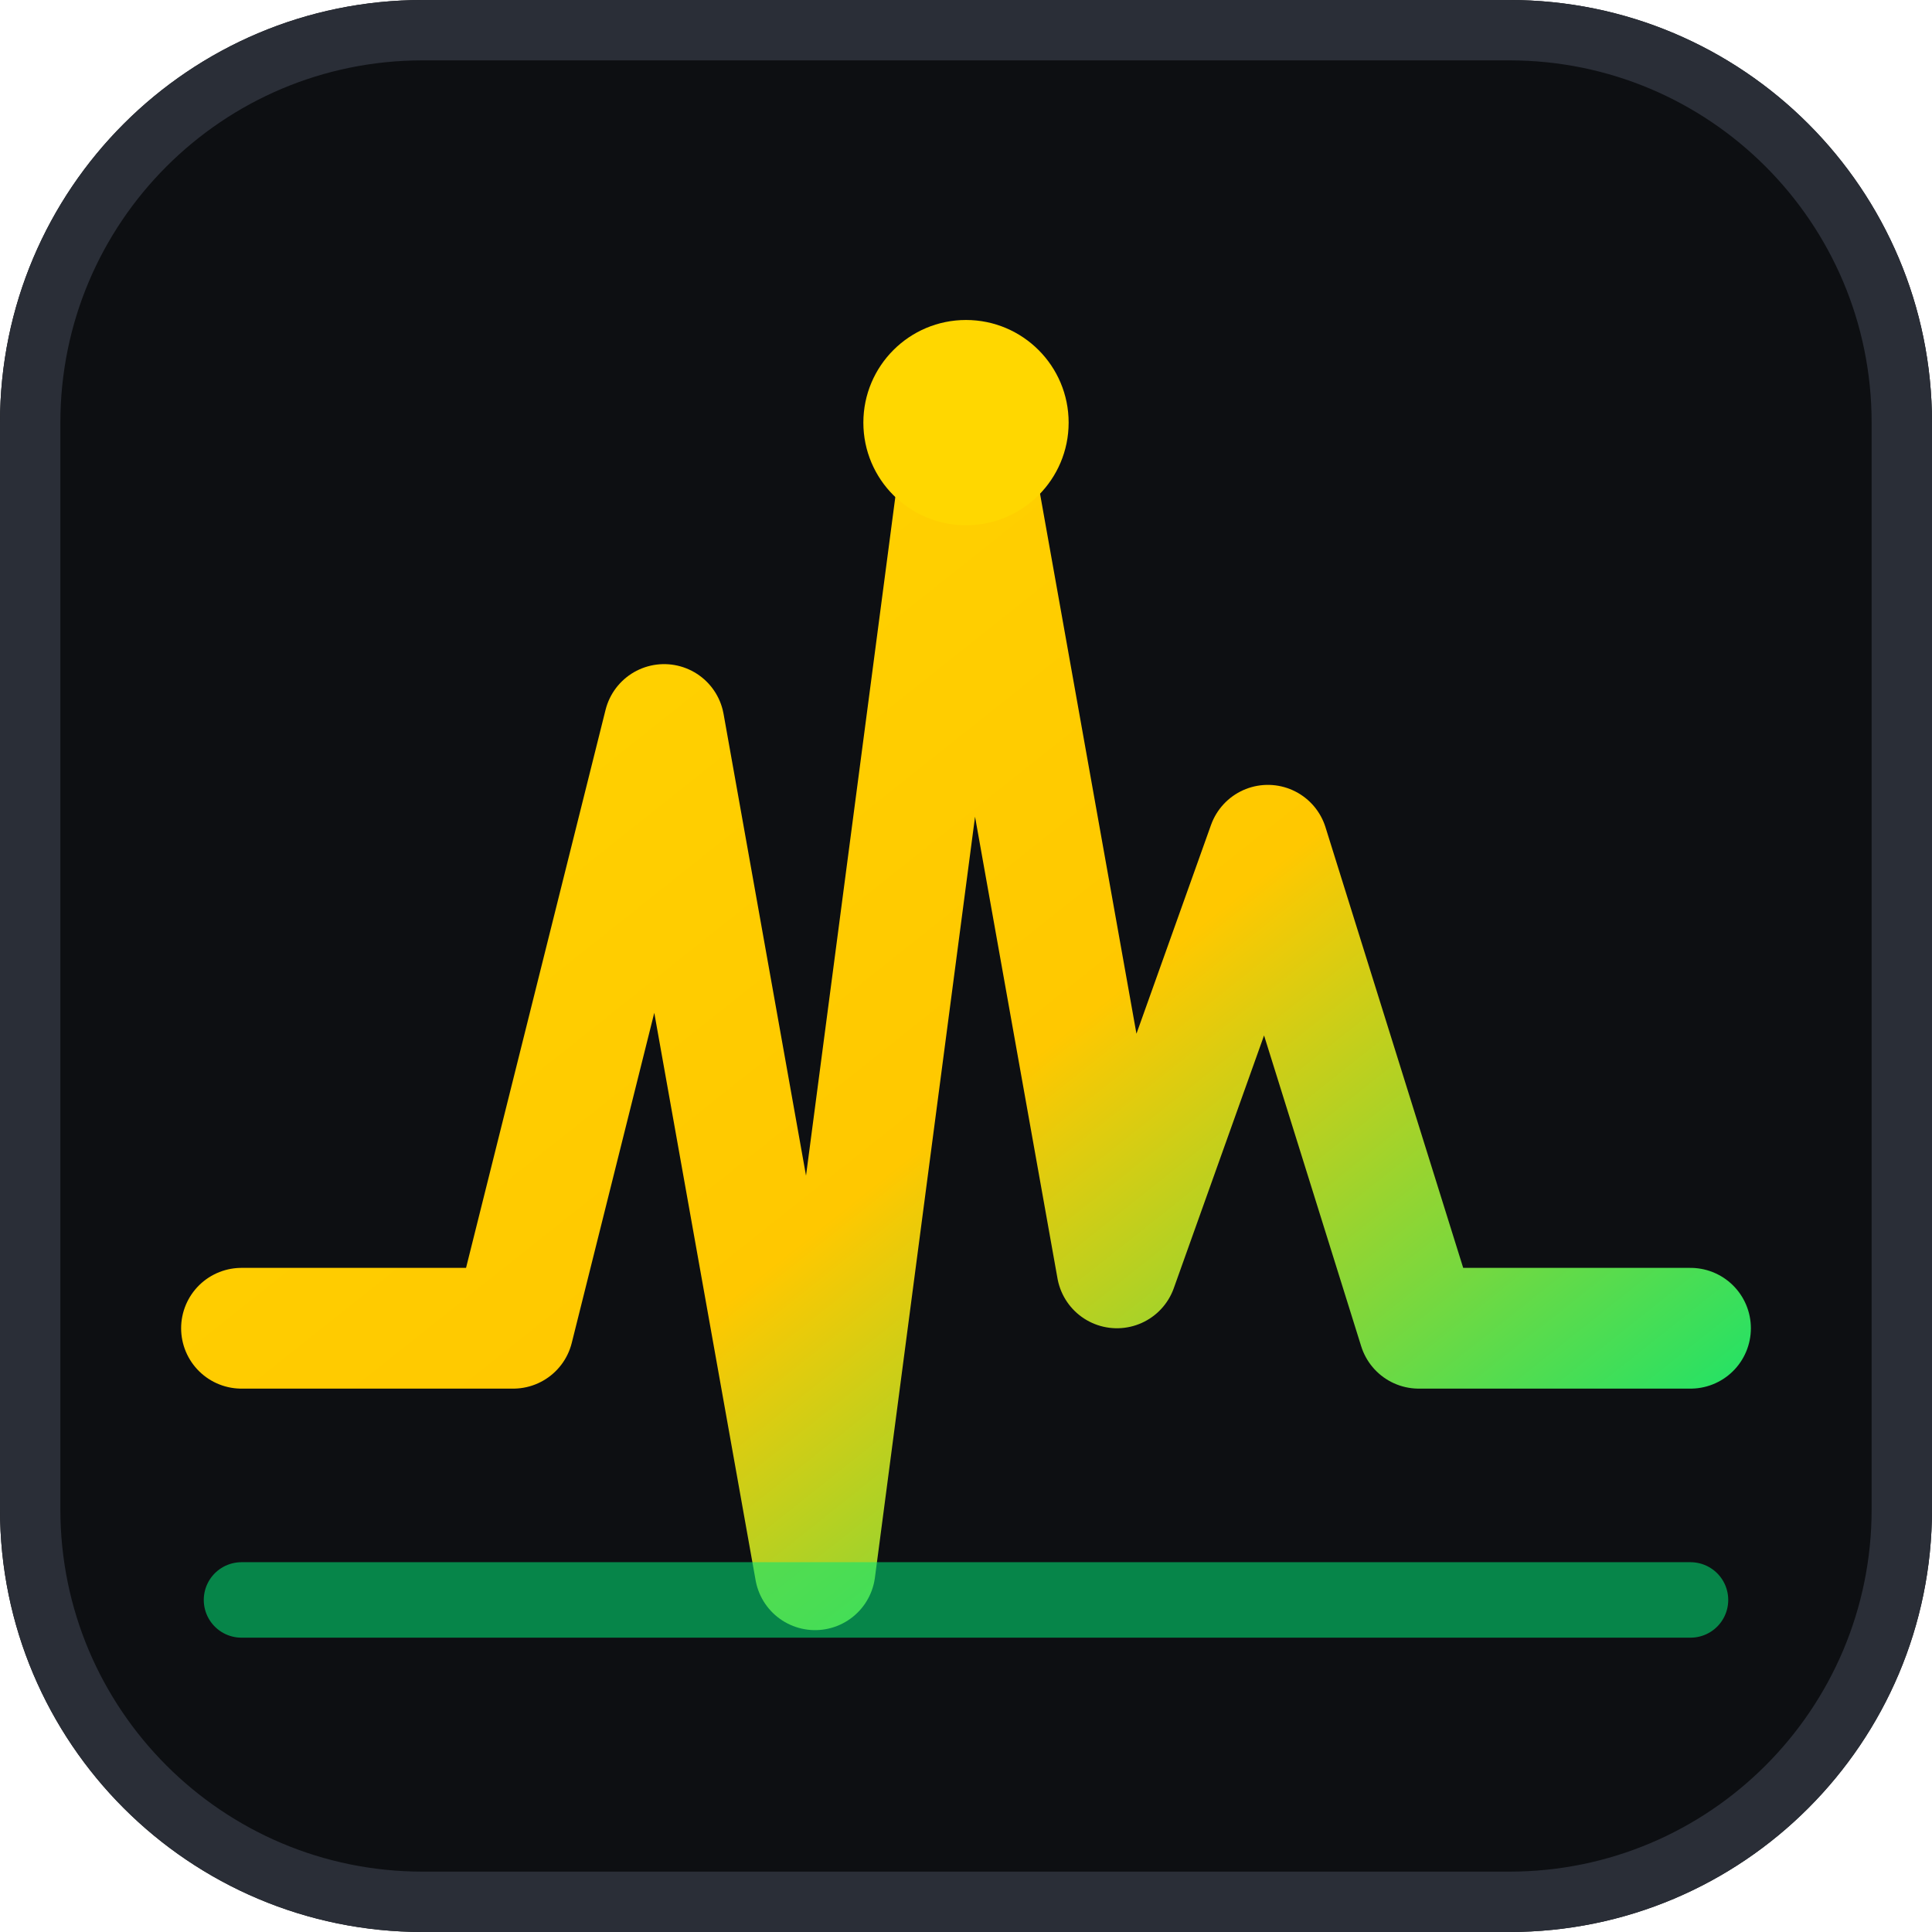
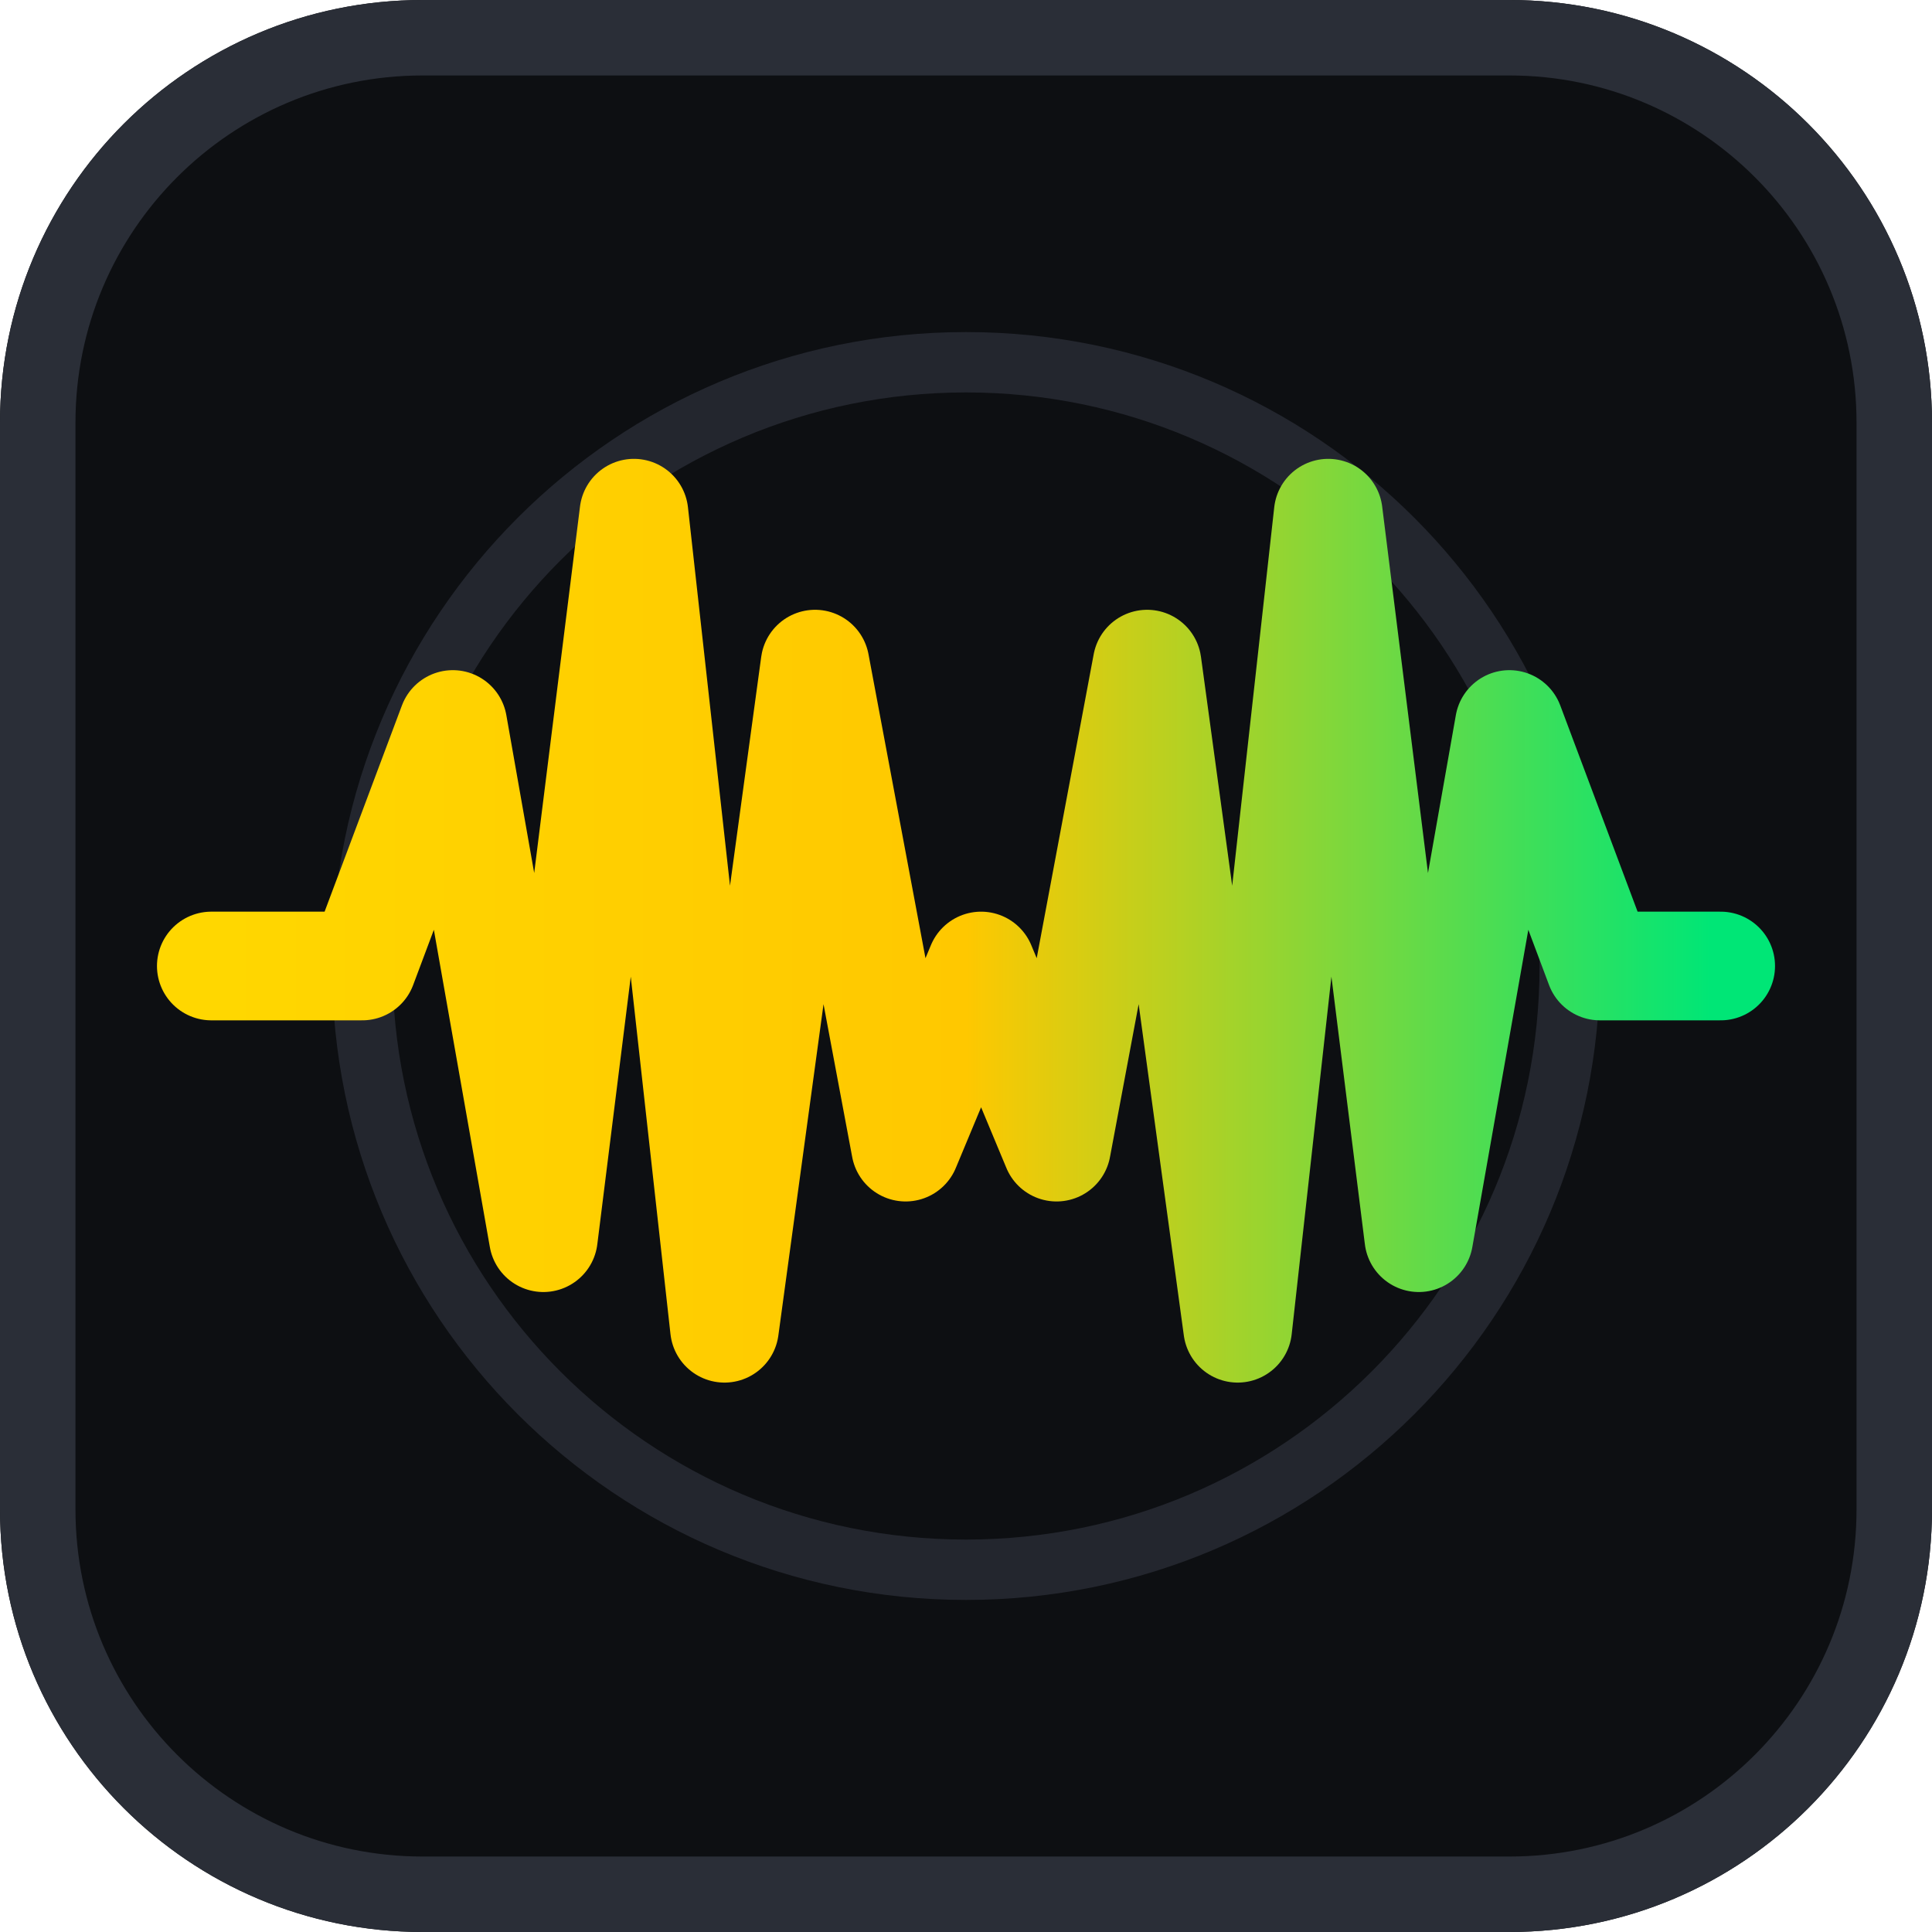
<svg xmlns="http://www.w3.org/2000/svg" viewBox="0 0 64 64" width="64" height="64" role="img" aria-label="Harmonic Restoration">
  <defs>
-     <linearGradient id="g" x1="0" y1="0" x2="1" y2="1">
+     <linearGradient id="w" x1="0" y1="0" x2="1" y2="0">
      <stop offset="0" stop-color="#FFD700" />
-       <stop offset="0.55" stop-color="#FFC800" />
+       <stop offset="0.5" stop-color="#FFC800" />
      <stop offset="1" stop-color="#00E676" />
    </linearGradient>
  </defs>
  <rect width="64" height="64" rx="14" fill="#0d0f12" />
-   <rect x="1" y="1" width="62" height="62" rx="13" fill="none" stroke="#2A2E37" stroke-width="2" />
-   <path d="M8 44 L17 44 L22 24 L27 52 L32 14 L37 42 L42 28 L47 44 L56 44" fill="none" stroke="url(#g)" stroke-width="4" stroke-linecap="round" stroke-linejoin="round" />
-   <circle cx="32" cy="14" r="3.4" fill="#FFD700" />
-   <path d="M8 53 h48" stroke="#00E676" stroke-width="2.5" stroke-linecap="round" opacity=".55" />
+   <rect x="1.25" y="1.25" width="61.5" height="61.5" rx="12.75" fill="none" stroke="#2A2E37" stroke-width="2.5" />
+   <circle cx="32" cy="32" r="20" fill="none" stroke="#23262e" stroke-width="2" />
+   <path d="M7 32 L12 32 L15 24 L18 41 L21 17 L24 44 L27 22 L30 38 L32.5 32 L35 38 L38 22 L41 44 L44 17 L47 41 L50 24 L53 32 L57 32" fill="none" stroke="url(#w)" stroke-width="3.6" stroke-linecap="round" stroke-linejoin="round" />
</svg>
